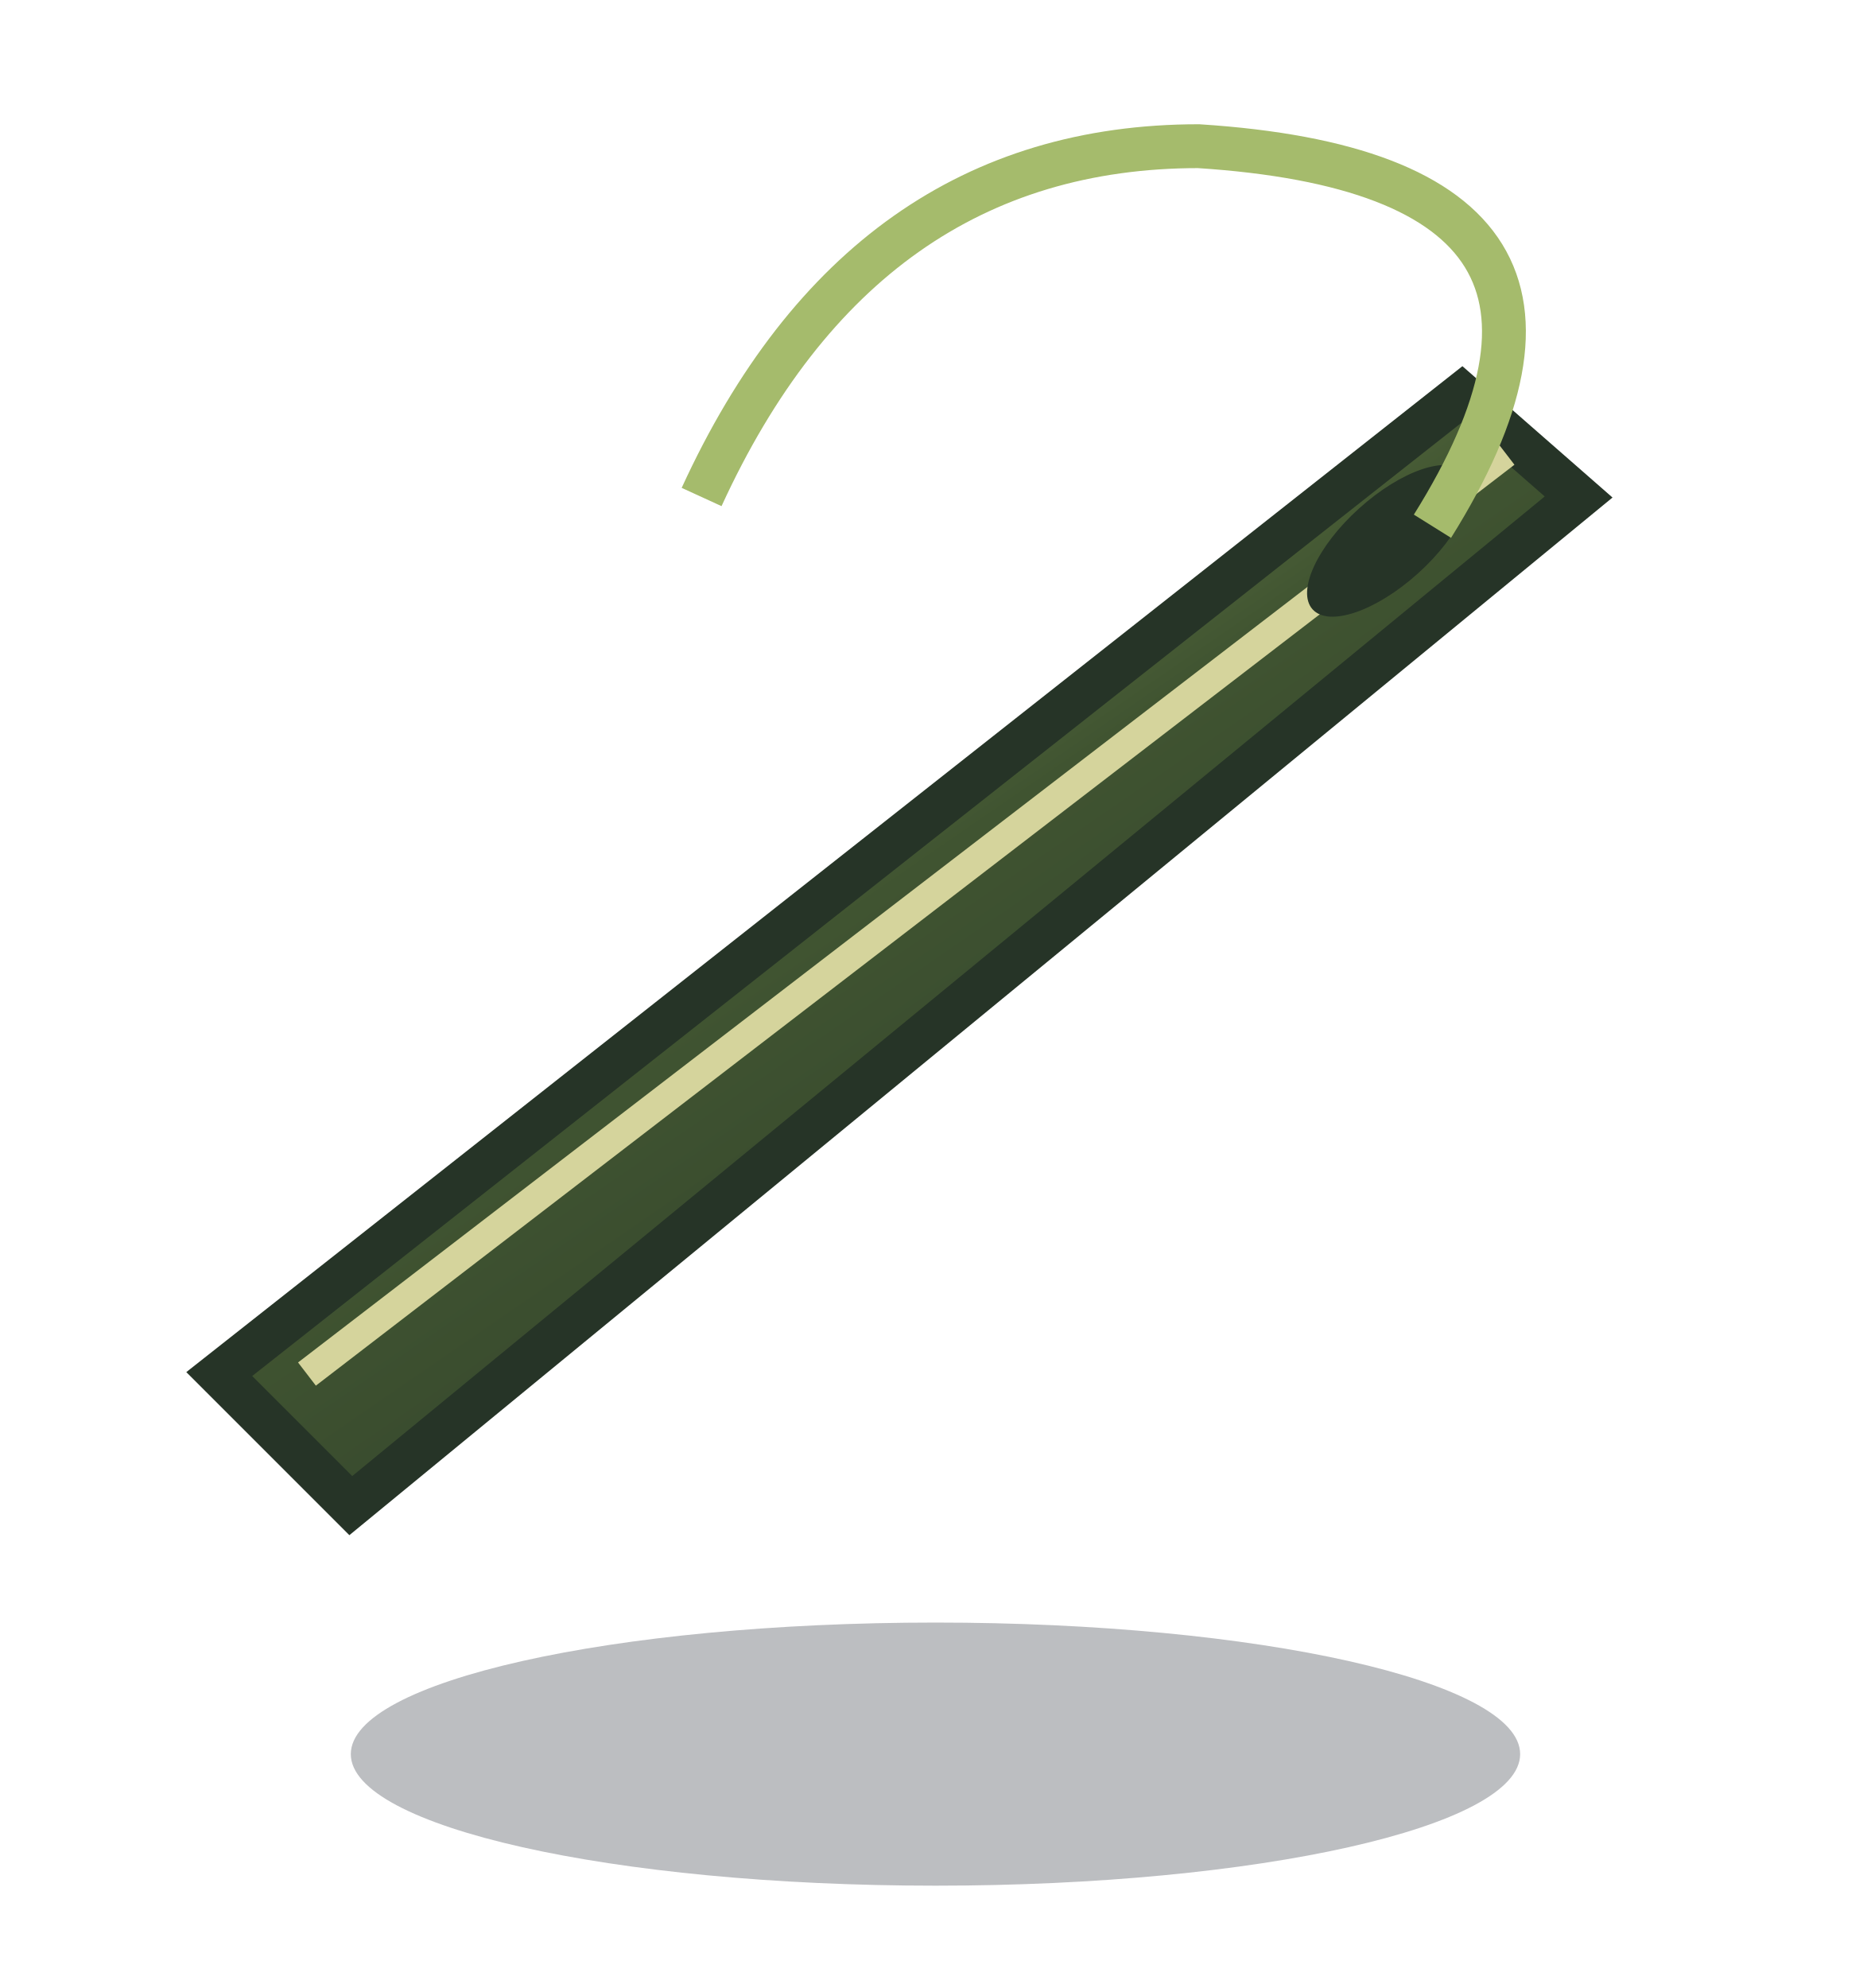
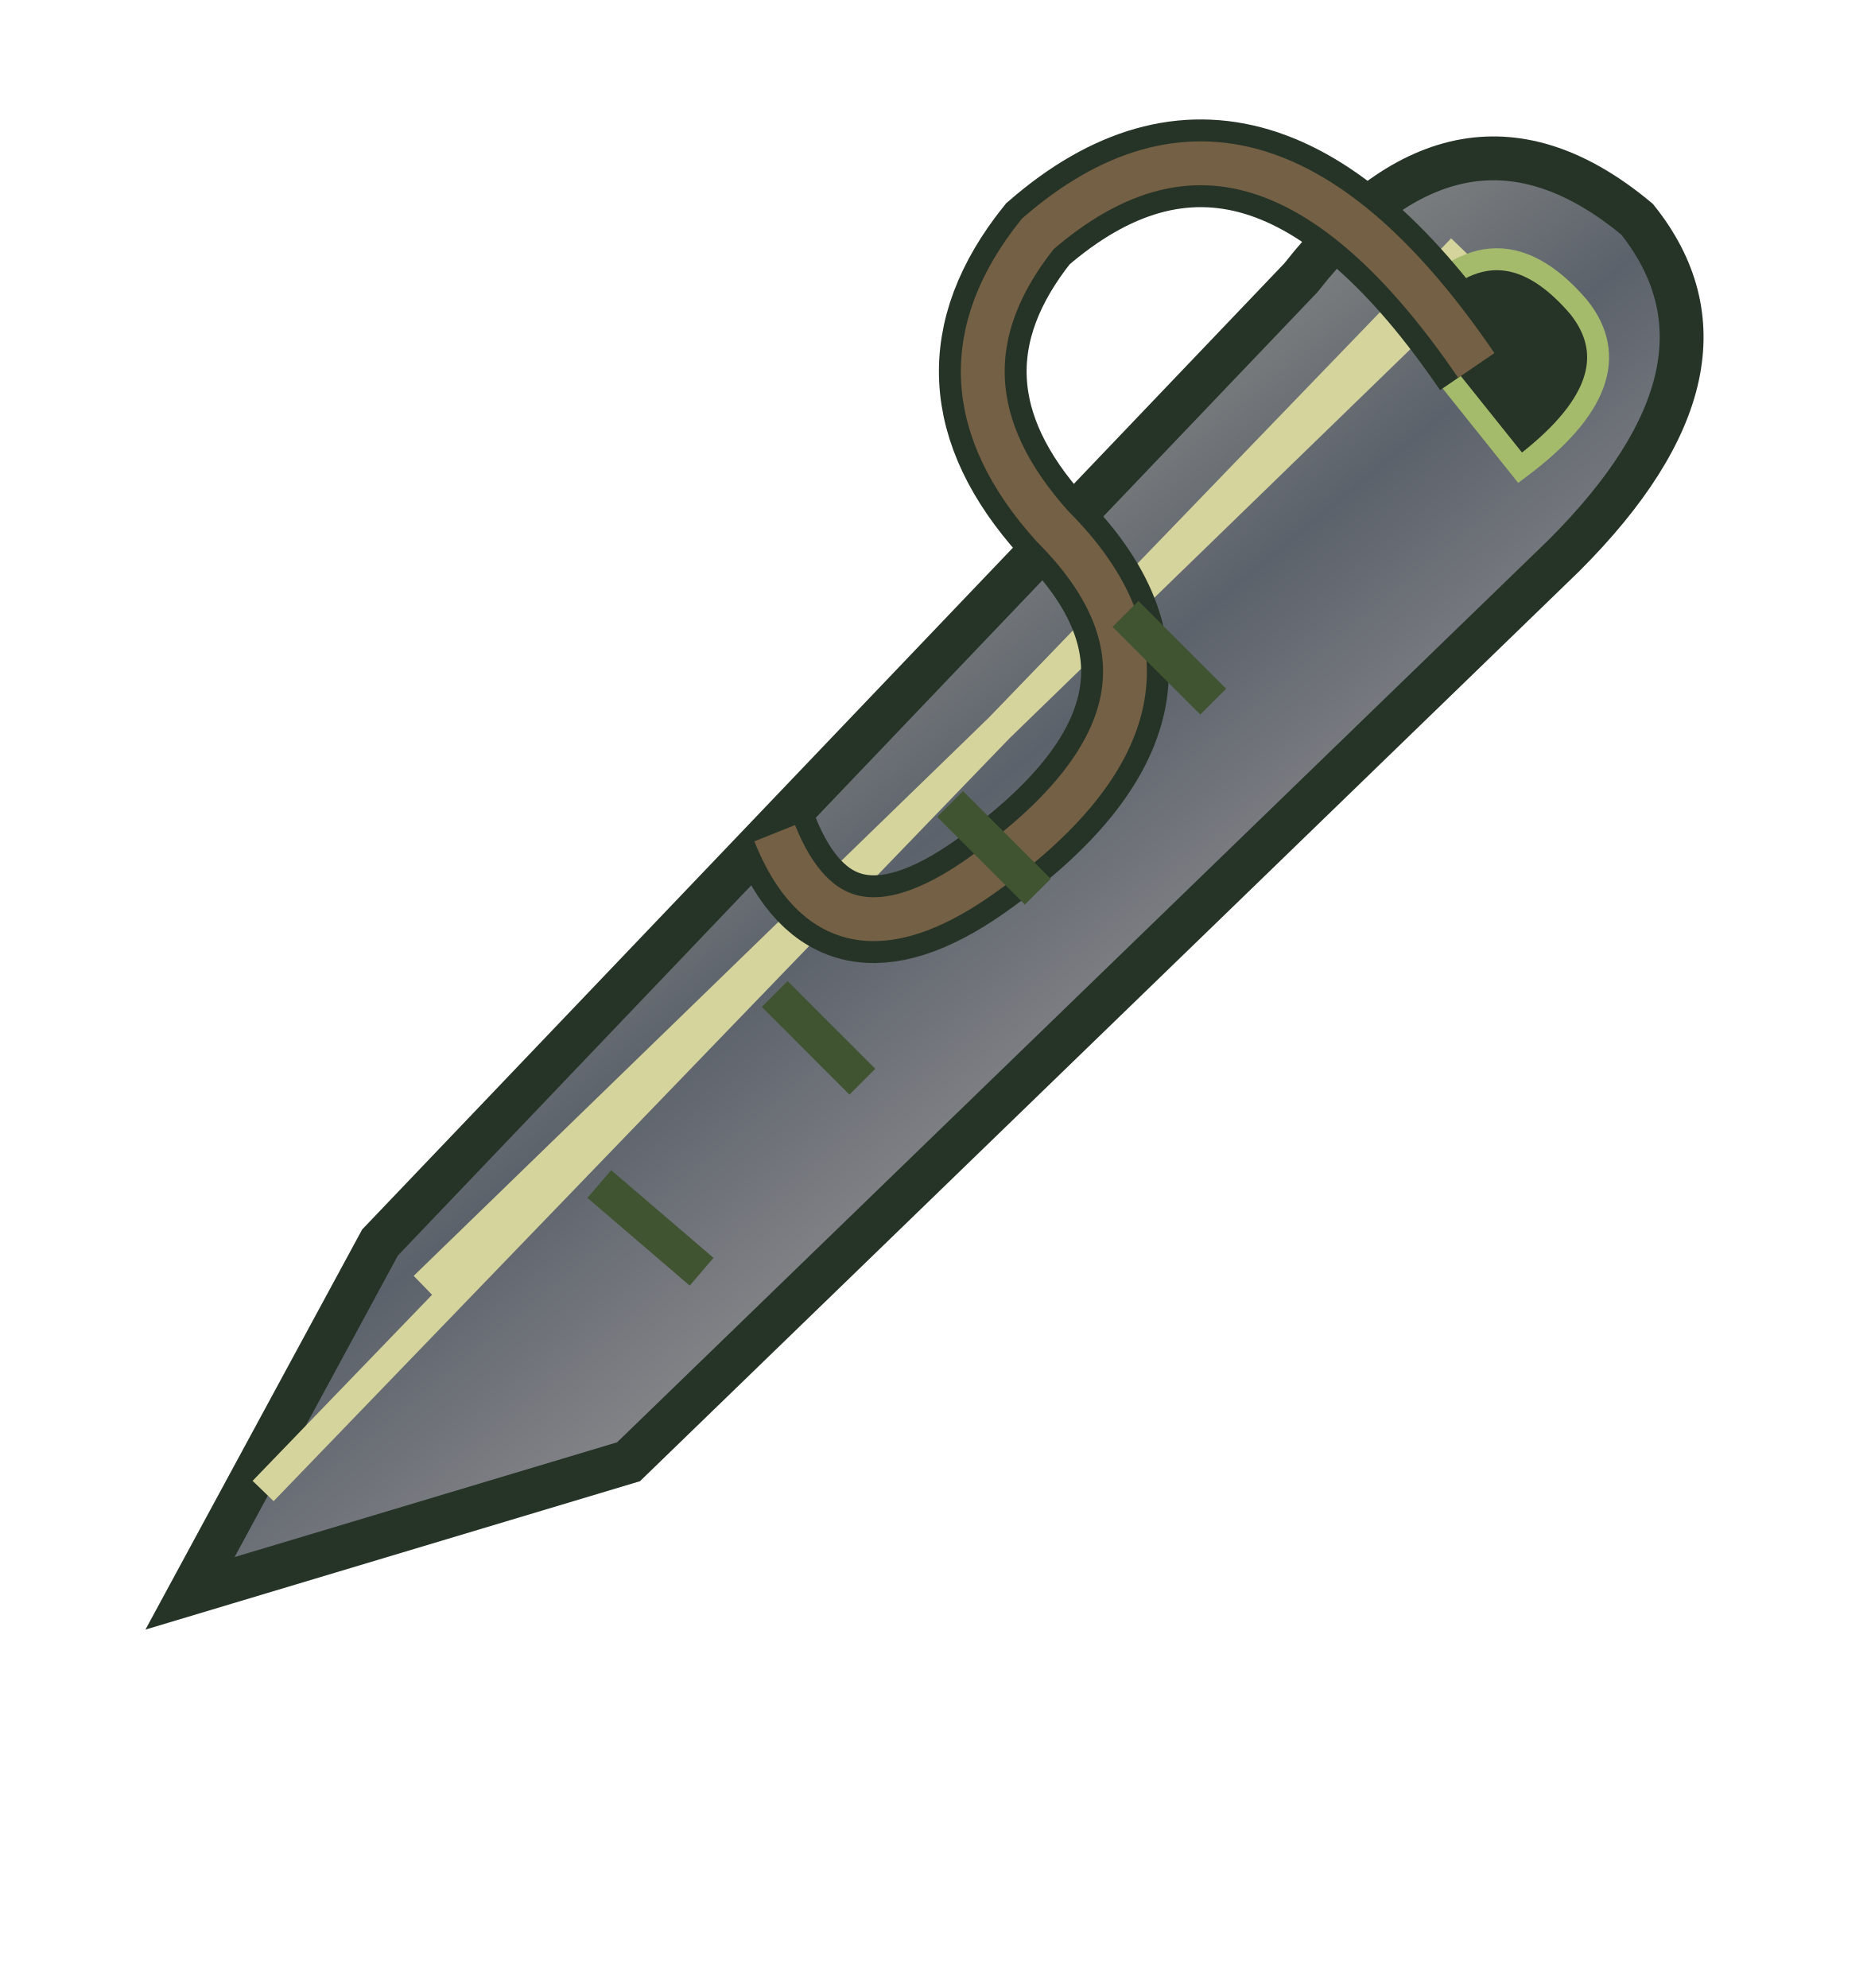
<svg xmlns="http://www.w3.org/2000/svg" viewBox="-64 -116 128 136">
  <defs>
    <linearGradient id="body" x1="0" y1="0" x2=".85" y2="1">
      <stop stop-color="#a5bb6c" />
      <stop offset=".5" stop-color="#405431" />
      <stop offset="1" stop-color="#263427" />
    </linearGradient>
+     <linearGradient id="wood" x1="0" y1="0" x2=".85" y2="1">
+       <stop stop-color="#b59a64" />
+       <stop offset=".42" stop-color="#716044" />
+       <stop offset="1" stop-color="#263427" />
+     </linearGradient>
+     <linearGradient id="leaf" x1="0" y1="0" x2=".8" y2="1">
+       <stop stop-color="#d5d49c" />
+       <stop offset=".35" stop-color="#a5bb6c" />
+       <stop offset="1" stop-color="#405431" />
+     </linearGradient>
+     <linearGradient id="metal" x1="0" y1="0" x2=".85" y2="1">
+       <stop stop-color="#ece2c5" />
+       <stop offset=".28" stop-color="#a5a49b" />
+       <stop offset=".52" stop-color="#5c626b" />
+       <stop offset=".72" stop-color="#929193" />
+       <stop offset="1" stop-color="#263427" />
+     </linearGradient>
+     <linearGradient id="bone" x1="0" y1="0" x2=".8" y2="1">
+       <stop stop-color="#fff1ce" />
+       <stop offset=".38" stop-color="#d2c7ad" />
+       <stop offset=".76" stop-color="#a89b8d" />
+       <stop offset="1" stop-color="#405431" />
+     </linearGradient>
+     <radialGradient id="core">
+       <stop stop-color="#d5d49c" />
+       <stop offset=".3" stop-color="#a5bb6c" />
+       <stop offset=".65" stop-color="#746044" />
+       <stop offset="1" stop-color="#263427" />
+     </radialGradient>
+     <radialGradient id="void">
+       <stop stop-color="#746044" />
+       <stop offset=".42" stop-color="#405431" />
+       <stop offset="1" stop-color="#111621" />
+     </radialGradient>
+     <linearGradient id="spirit" x1="0" y1="0" x2=".35" y2="1">
+       <stop stop-color="#d5d49c" />
+       <stop offset=".32" stop-color="#a5bb6c" />
+       <stop offset=".68" stop-color="#746044" />
+       <stop offset="1" stop-color="#405431" stop-opacity=".12" />
+     </linearGradient>
  </defs>
-   <ellipse cx="0" cy="4" rx="40" ry="9" fill="#101421" opacity=".28" />
-   <path d="M-49-22L36-89L44-82L-40-13Z" fill="url(#body)" stroke="#263427" stroke-width="3" />
-   <path d="M-43-22L39-85" stroke="#d5d49c" stroke-width="2" />
-   <ellipse cx="31" cy="-79" rx="3" ry="7" transform="rotate(48 31 -79)" fill="#263427" />
-   <path d="M34-80Q49-104 18-106Q-5-106-16-82" fill="none" stroke="#a5bb6c" stroke-width="3" />
+   <path d="M-51-7L-38-31L25-97Q36-111 48-101Q56-91 43-78L-21-16Z" fill="url(#metal)" stroke="#263427" stroke-width="3" />
+   <path d="M-46-14L36-99M-35-28L33-94" stroke="#d5d49c" stroke-width="2" />
+   <path d="M32-94Q38-102 44-95Q48-90 40-84Z" fill="#263427" stroke="#a5bb6c" stroke-width="1.5" />
+   <path d="M37-91Q22-113 7-100Q-1-90 8-80Q20-68 3-56Q-7-49-11-59" fill="none" stroke="#263427" stroke-width="6" />
+   <path d="M37-91Q22-113 7-100Q-1-90 8-80Q20-68 3-56Q-7-49-11-59" fill="none" stroke="#746044" stroke-width="3" />
+   <path d="M-23-35L-16-29M-11-48L-5-42M1-61L7-55M13-74L19-68" stroke="#405431" stroke-width="2.5" />
</svg>
